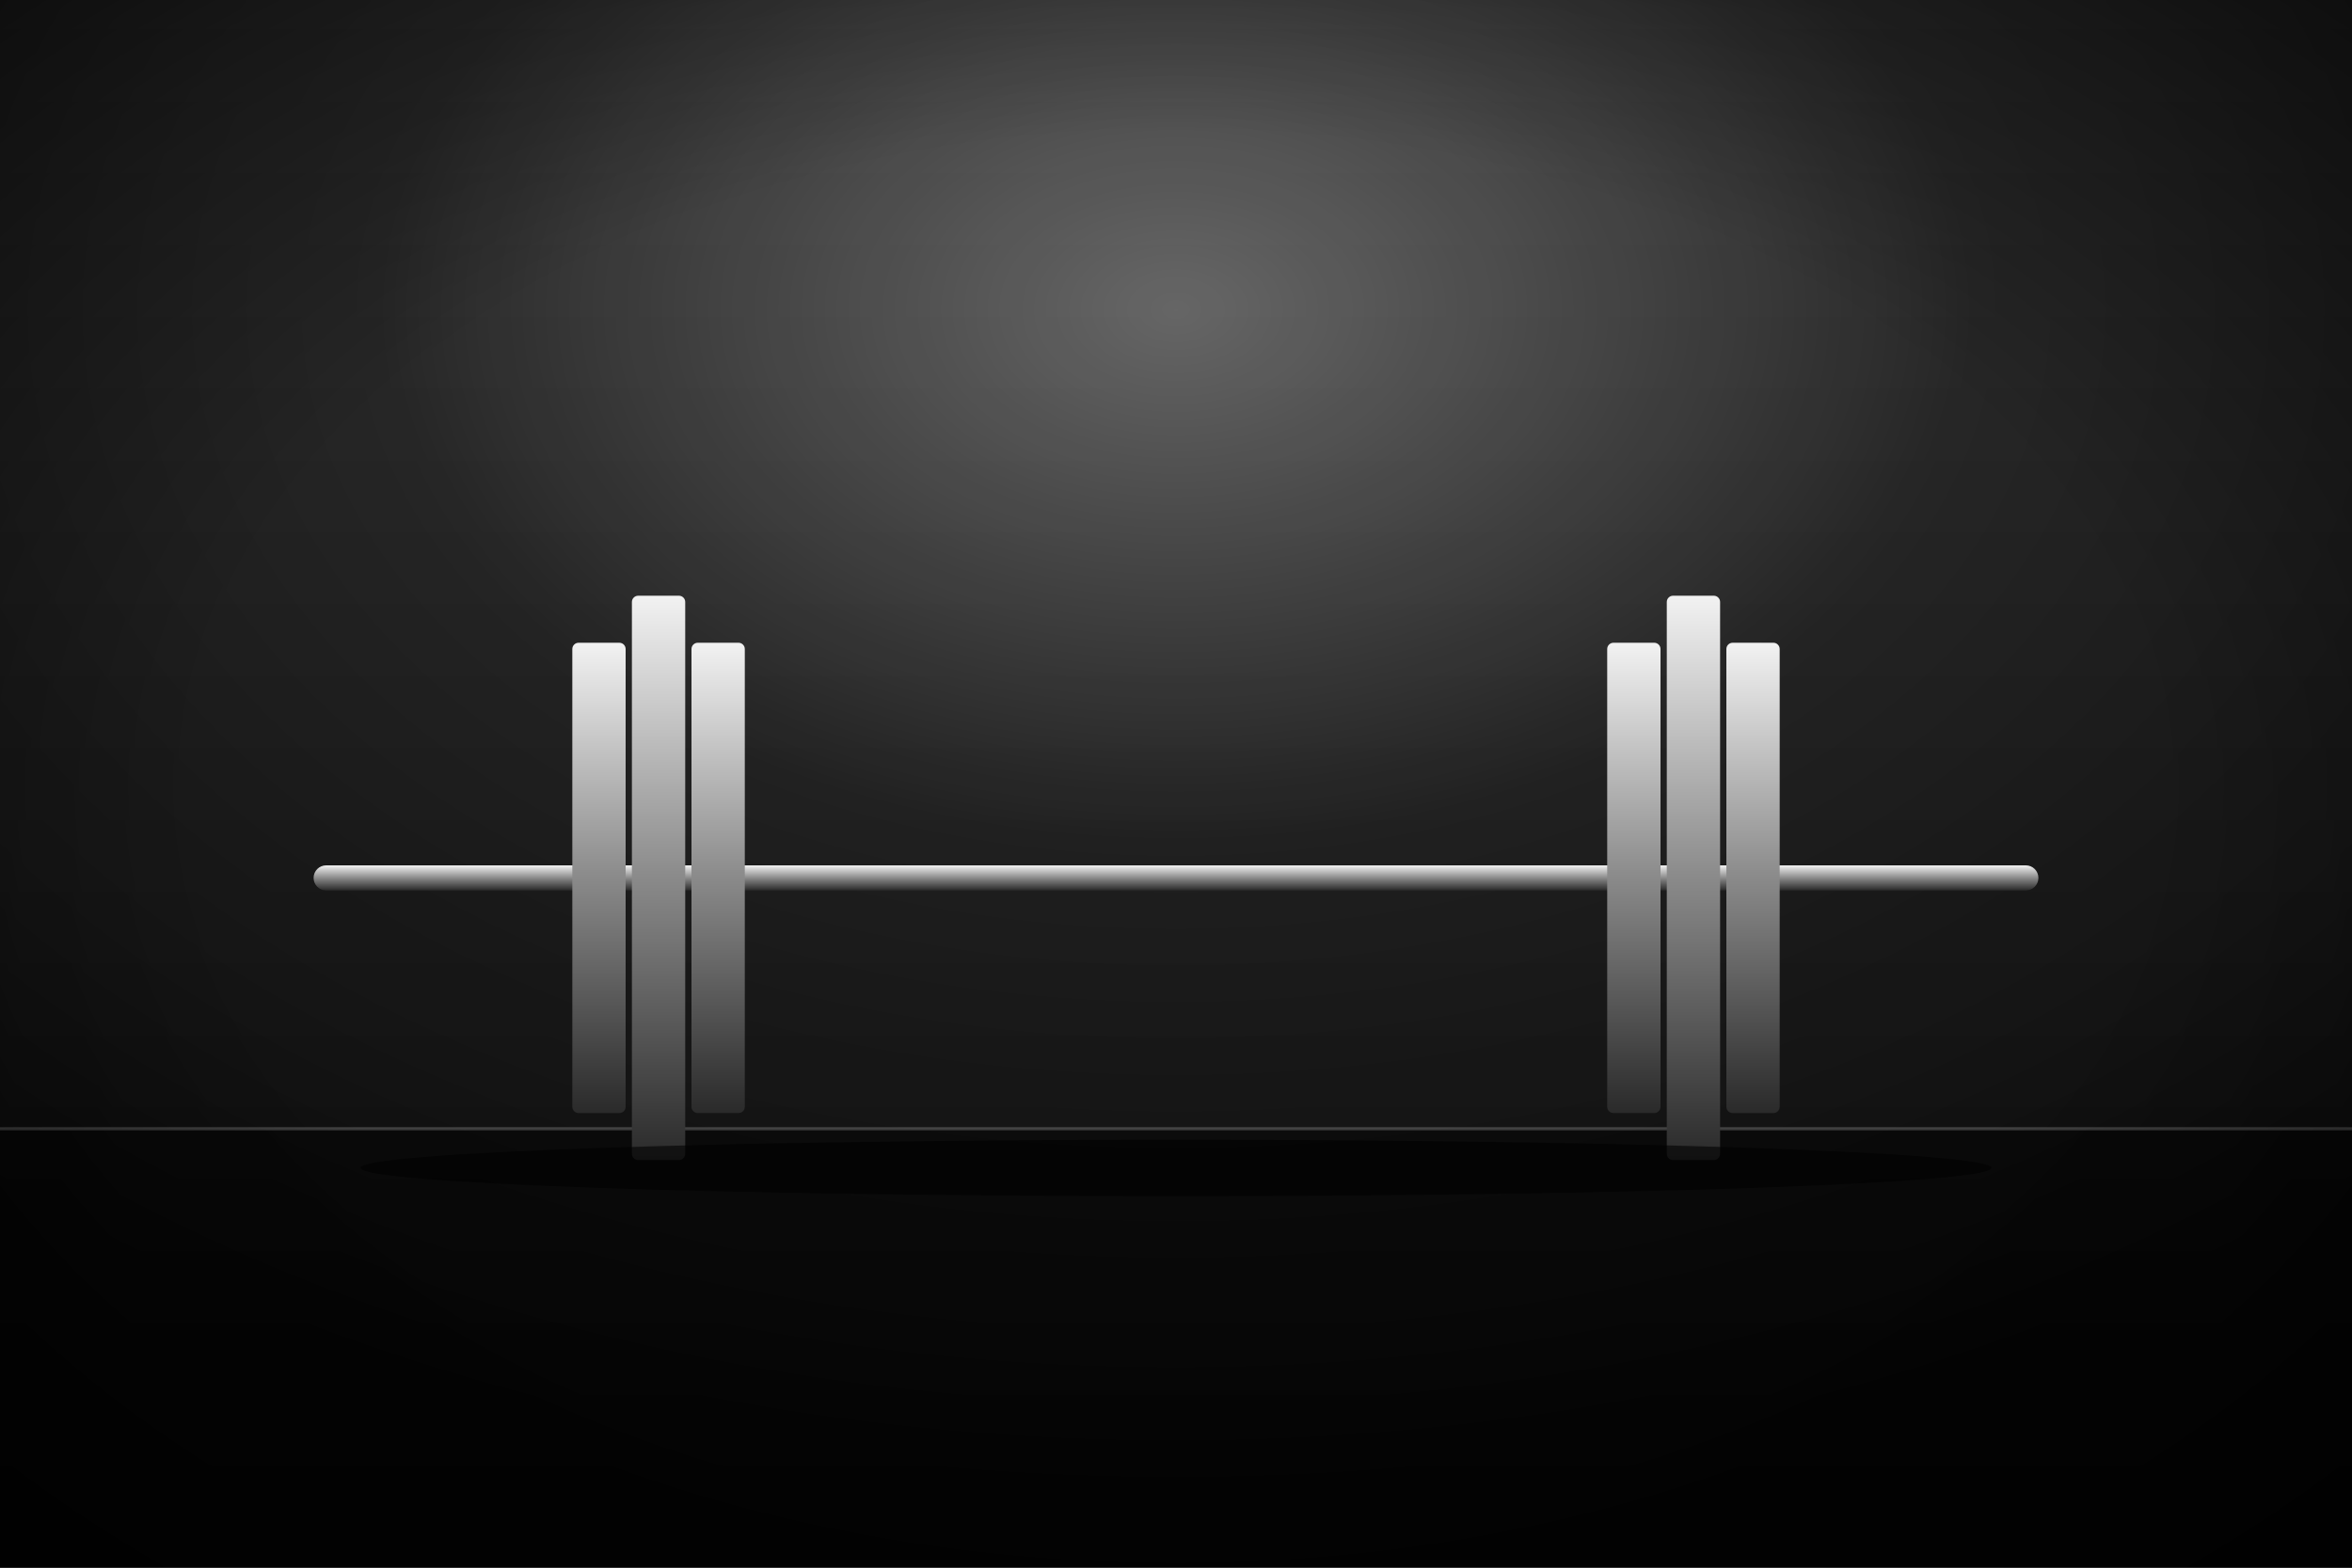
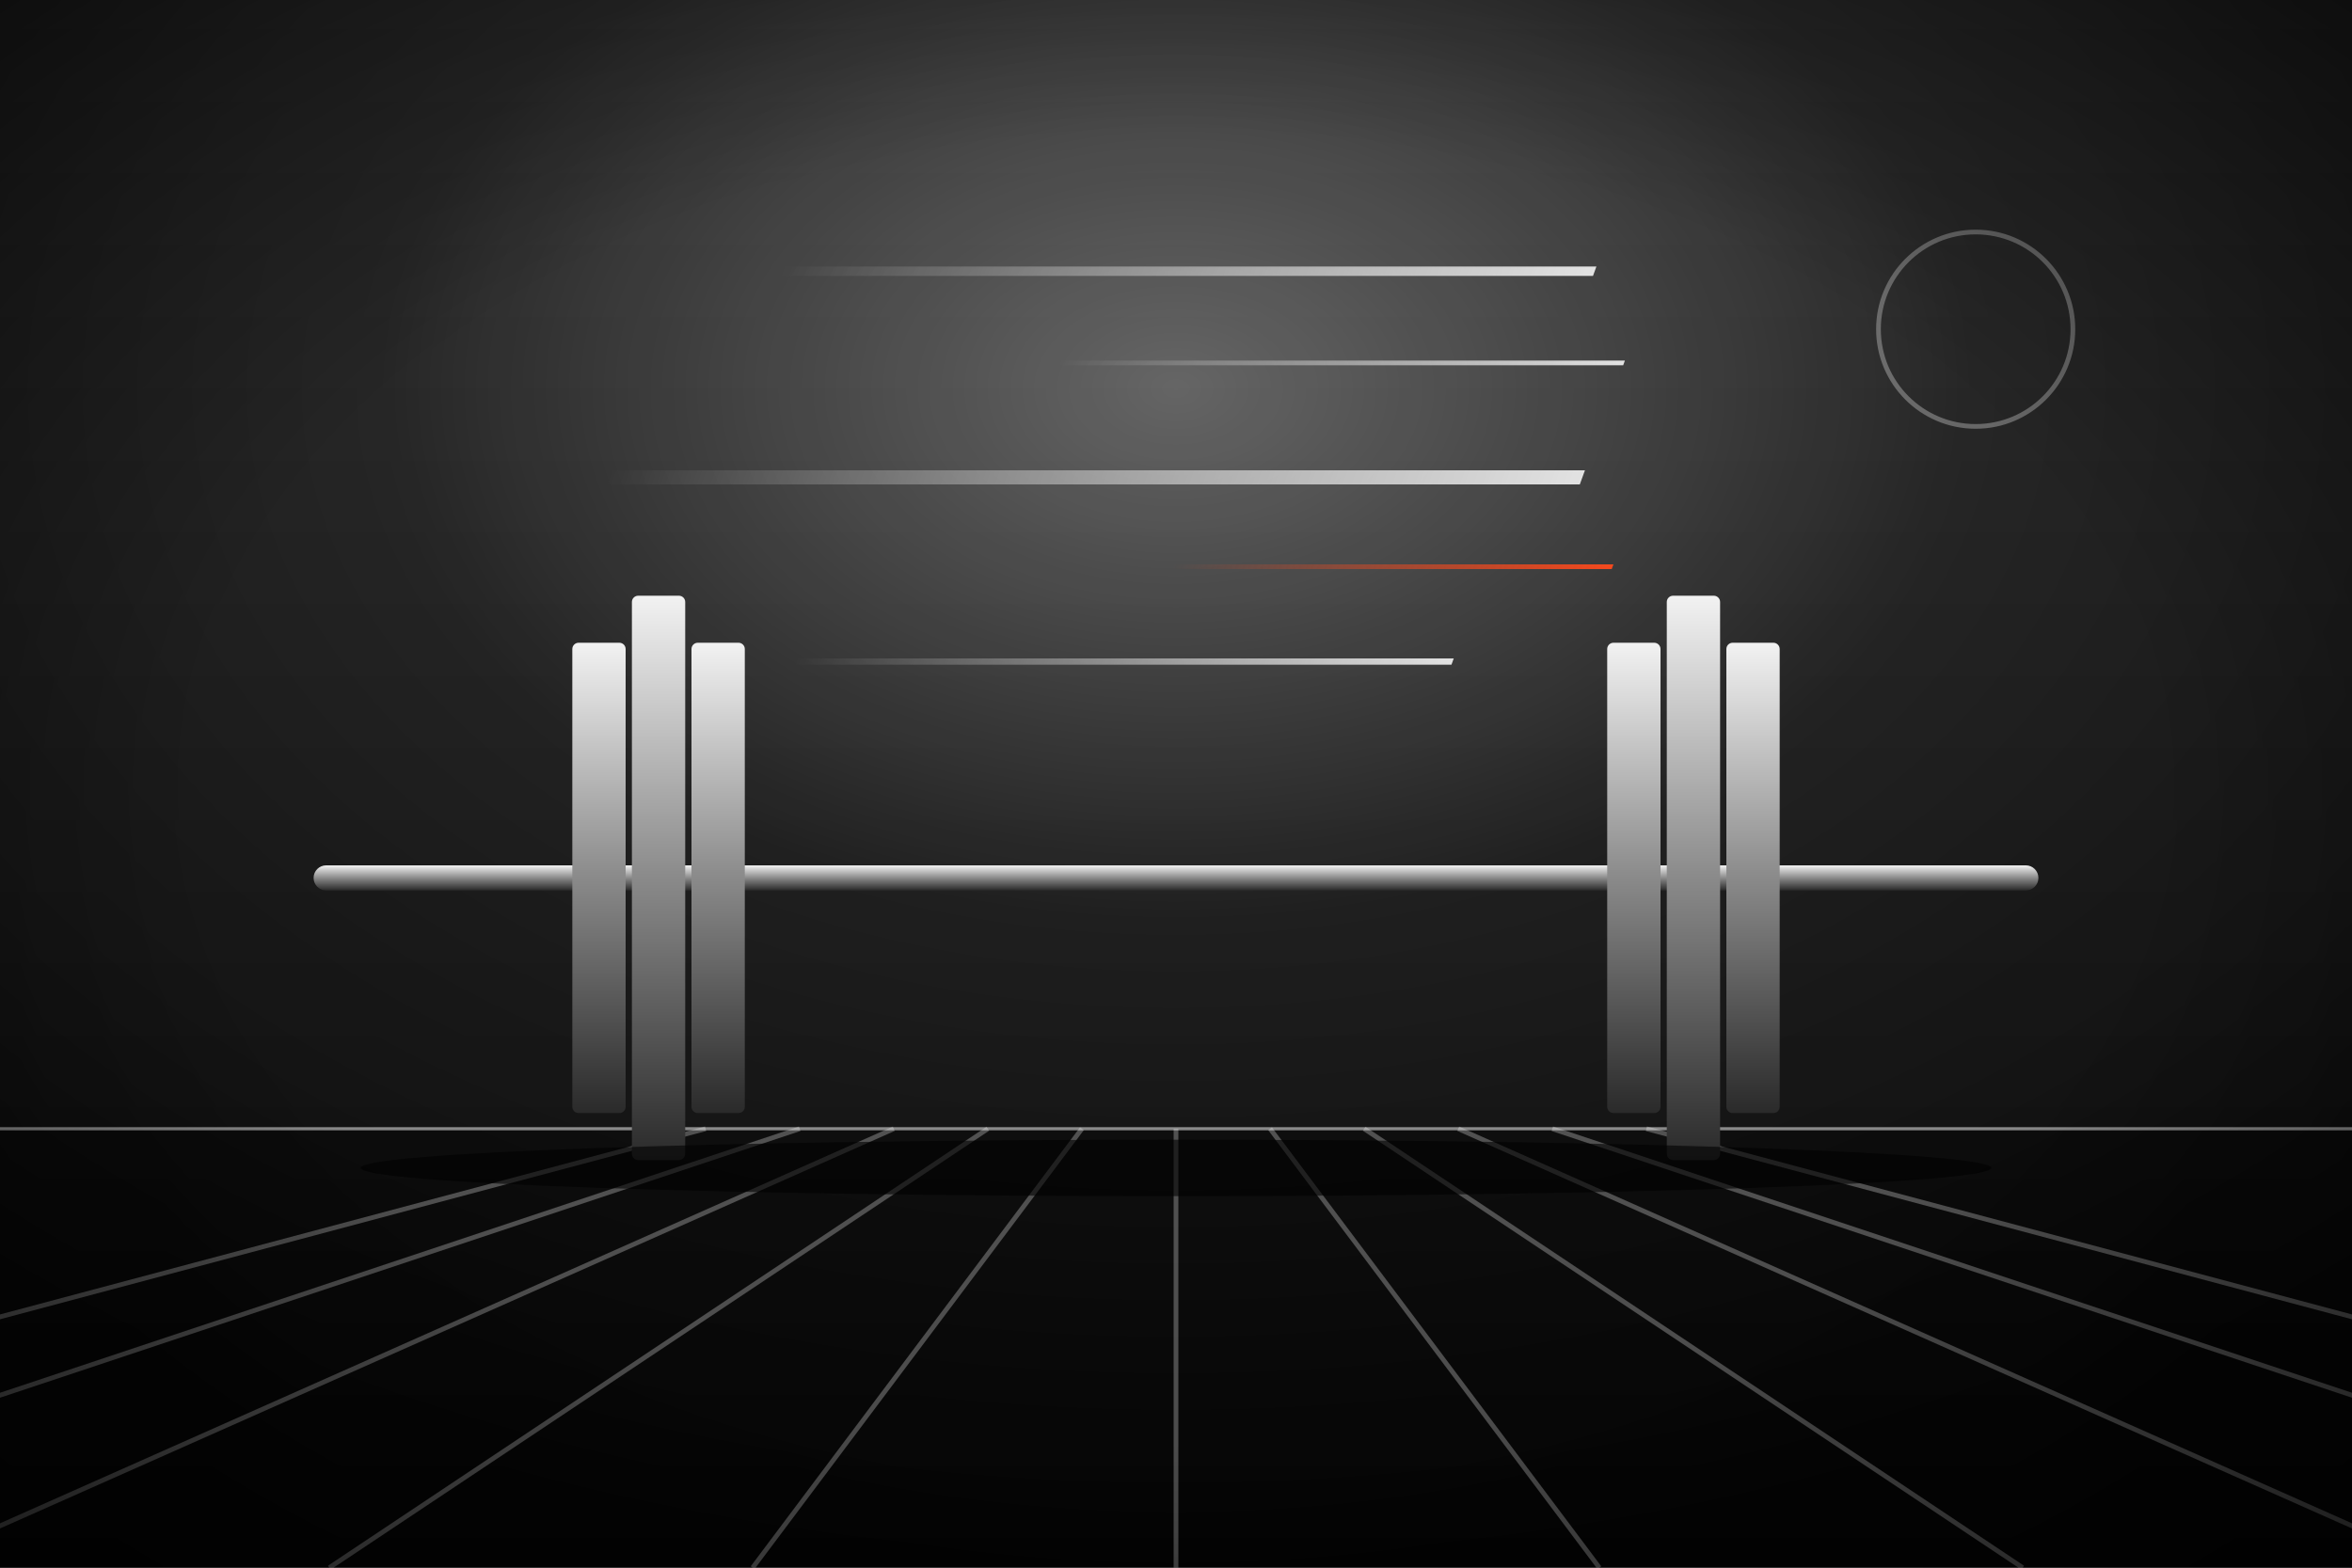
<svg xmlns="http://www.w3.org/2000/svg" viewBox="0 0 1500 1000" width="1500" height="1000" preserveAspectRatio="xMidYMid slice">
  <defs>
    <linearGradient id="bg" x1="0" y1="0" x2="0" y2="1">
      <stop offset="0" stop-color="#1b1b1b" />
      <stop offset="1" stop-color="#050505" />
    </linearGradient>
-     <radialGradient id="spot" cx="0.5" cy="0.2" r="0.75">
+     <radialGradient id="spot" cx="0.5" cy="0.25" r="0.75">
      <stop offset="0" stop-color="#fff" stop-opacity=".34" />
      <stop offset=".45" stop-color="#fff" stop-opacity=".07" />
      <stop offset="1" stop-color="#fff" stop-opacity="0" />
    </radialGradient>
    <radialGradient id="vig" cx=".5" cy=".5" r=".75">
      <stop offset=".55" stop-color="#000" stop-opacity="0" />
      <stop offset="1" stop-color="#000" stop-opacity=".7" />
    </radialGradient>
    <linearGradient id="metal" x1="0" y1="0" x2="0" y2="1">
      <stop offset="0" stop-color="#f2f2f2" />
      <stop offset=".5" stop-color="#8a8a8a" />
      <stop offset="1" stop-color="#2a2a2a" />
    </linearGradient>
    <linearGradient id="fade" x1="0" y1="0" x2="1" y2="0">
      <stop offset="0" stop-color="#fff" stop-opacity="0" />
      <stop offset="1" stop-color="#fff" stop-opacity=".85" />
    </linearGradient>
+     <linearGradient id="fadeA" x1="0" y1="0" x2="1" y2="0">
+       <stop offset="0" stop-color="#ff4a1c" stop-opacity="0" />
+       <stop offset="1" stop-color="#ff4a1c" stop-opacity=".95" />
+     </linearGradient>
  </defs>
  <rect width="1500" height="1000" fill="url(#bg)" />
  <rect width="1500" height="1000" fill="url(#spot)" />
-   <rect y="720" width="1500" height="280" fill="#000" fill-opacity=".45" />
-   <line x1="0" y1="720" x2="1500" y2="720" stroke="#fff" stroke-opacity=".2" stroke-width="2" />
+   <rect y="720" width="1500" height="280" fill="#000" fill-opacity="0.35" />
+   <line x1="450" y1="720" x2="-600" y2="1000" stroke="#fff" stroke-opacity="0.28" stroke-width="3" />
+   <line x1="510" y1="720" x2="-330" y2="1000" stroke="#fff" stroke-opacity="0.28" stroke-width="3" />
+   <line x1="570" y1="720" x2="-60" y2="1000" stroke="#fff" stroke-opacity="0.28" stroke-width="3" />
+   <line x1="630" y1="720" x2="210" y2="1000" stroke="#fff" stroke-opacity="0.28" stroke-width="3" />
+   <line x1="690" y1="720" x2="480" y2="1000" stroke="#fff" stroke-opacity="0.28" stroke-width="3" />
+   <line x1="750" y1="720" x2="750" y2="1000" stroke="#fff" stroke-opacity="0.28" stroke-width="3" />
+   <line x1="810" y1="720" x2="1020" y2="1000" stroke="#fff" stroke-opacity="0.28" stroke-width="3" />
+   <line x1="870" y1="720" x2="1290" y2="1000" stroke="#fff" stroke-opacity="0.28" stroke-width="3" />
+   <line x1="930" y1="720" x2="1560" y2="1000" stroke="#fff" stroke-opacity="0.28" stroke-width="3" />
+   <line x1="990" y1="720" x2="1830" y2="1000" stroke="#fff" stroke-opacity="0.28" stroke-width="3" />
+   <line x1="1050" y1="720" x2="2100" y2="1000" stroke="#fff" stroke-opacity="0.28" stroke-width="3" />
+   <line x1="0" y1="720" x2="1500" y2="720" stroke="#fff" stroke-opacity=".5" stroke-width="2" />
+   <rect x="560" y="170" width="520" height="6" fill="url(#fade)" transform="skewX(-20)" />
+   <rect x="760" y="230" width="360" height="3" fill="url(#fade)" transform="skewX(-20)" />
+   <rect x="500" y="300" width="620" height="9" fill="url(#fade)" transform="skewX(-20)" />
+   <rect x="880" y="360" width="280" height="3" fill="url(#fadeA)" transform="skewX(-20)" />
+   <rect x="660" y="420" width="420" height="4" fill="url(#fade)" transform="skewX(-20)" />
  <rect x="200" y="552" width="1100" height="16" rx="8" fill="url(#metal)" />
-   <rect x="441" y="410.0" width="34" height="300" rx="4" fill="url(#metal)" />
-   <rect x="403" y="380.0" width="34" height="360" rx="4" fill="url(#metal)" />
-   <rect x="365" y="410.0" width="34" height="300" rx="4" fill="url(#metal)" />
-   <rect x="1025" y="410.0" width="34" height="300" rx="4" fill="url(#metal)" />
-   <rect x="1063" y="380.0" width="34" height="360" rx="4" fill="url(#metal)" />
-   <rect x="1101" y="410.0" width="34" height="300" rx="4" fill="url(#metal)" />
+   <rect x="441" y="410" width="34" height="300" rx="4" fill="url(#metal)" />
+   <rect x="403" y="380" width="34" height="360" rx="4" fill="url(#metal)" />
+   <rect x="365" y="410" width="34" height="300" rx="4" fill="url(#metal)" />
+   <rect x="1025" y="410" width="34" height="300" rx="4" fill="url(#metal)" />
+   <rect x="1063" y="380" width="34" height="360" rx="4" fill="url(#metal)" />
+   <rect x="1101" y="410" width="34" height="300" rx="4" fill="url(#metal)" />
  <ellipse cx="750" cy="745" rx="520" ry="18" fill="#000" fill-opacity=".6" />
+   <circle cx="1260" cy="210" r="62" fill="none" stroke="#fff" stroke-opacity=".3" stroke-width="3" />
  <rect width="1500" height="1000" fill="url(#vig)" />
</svg>
